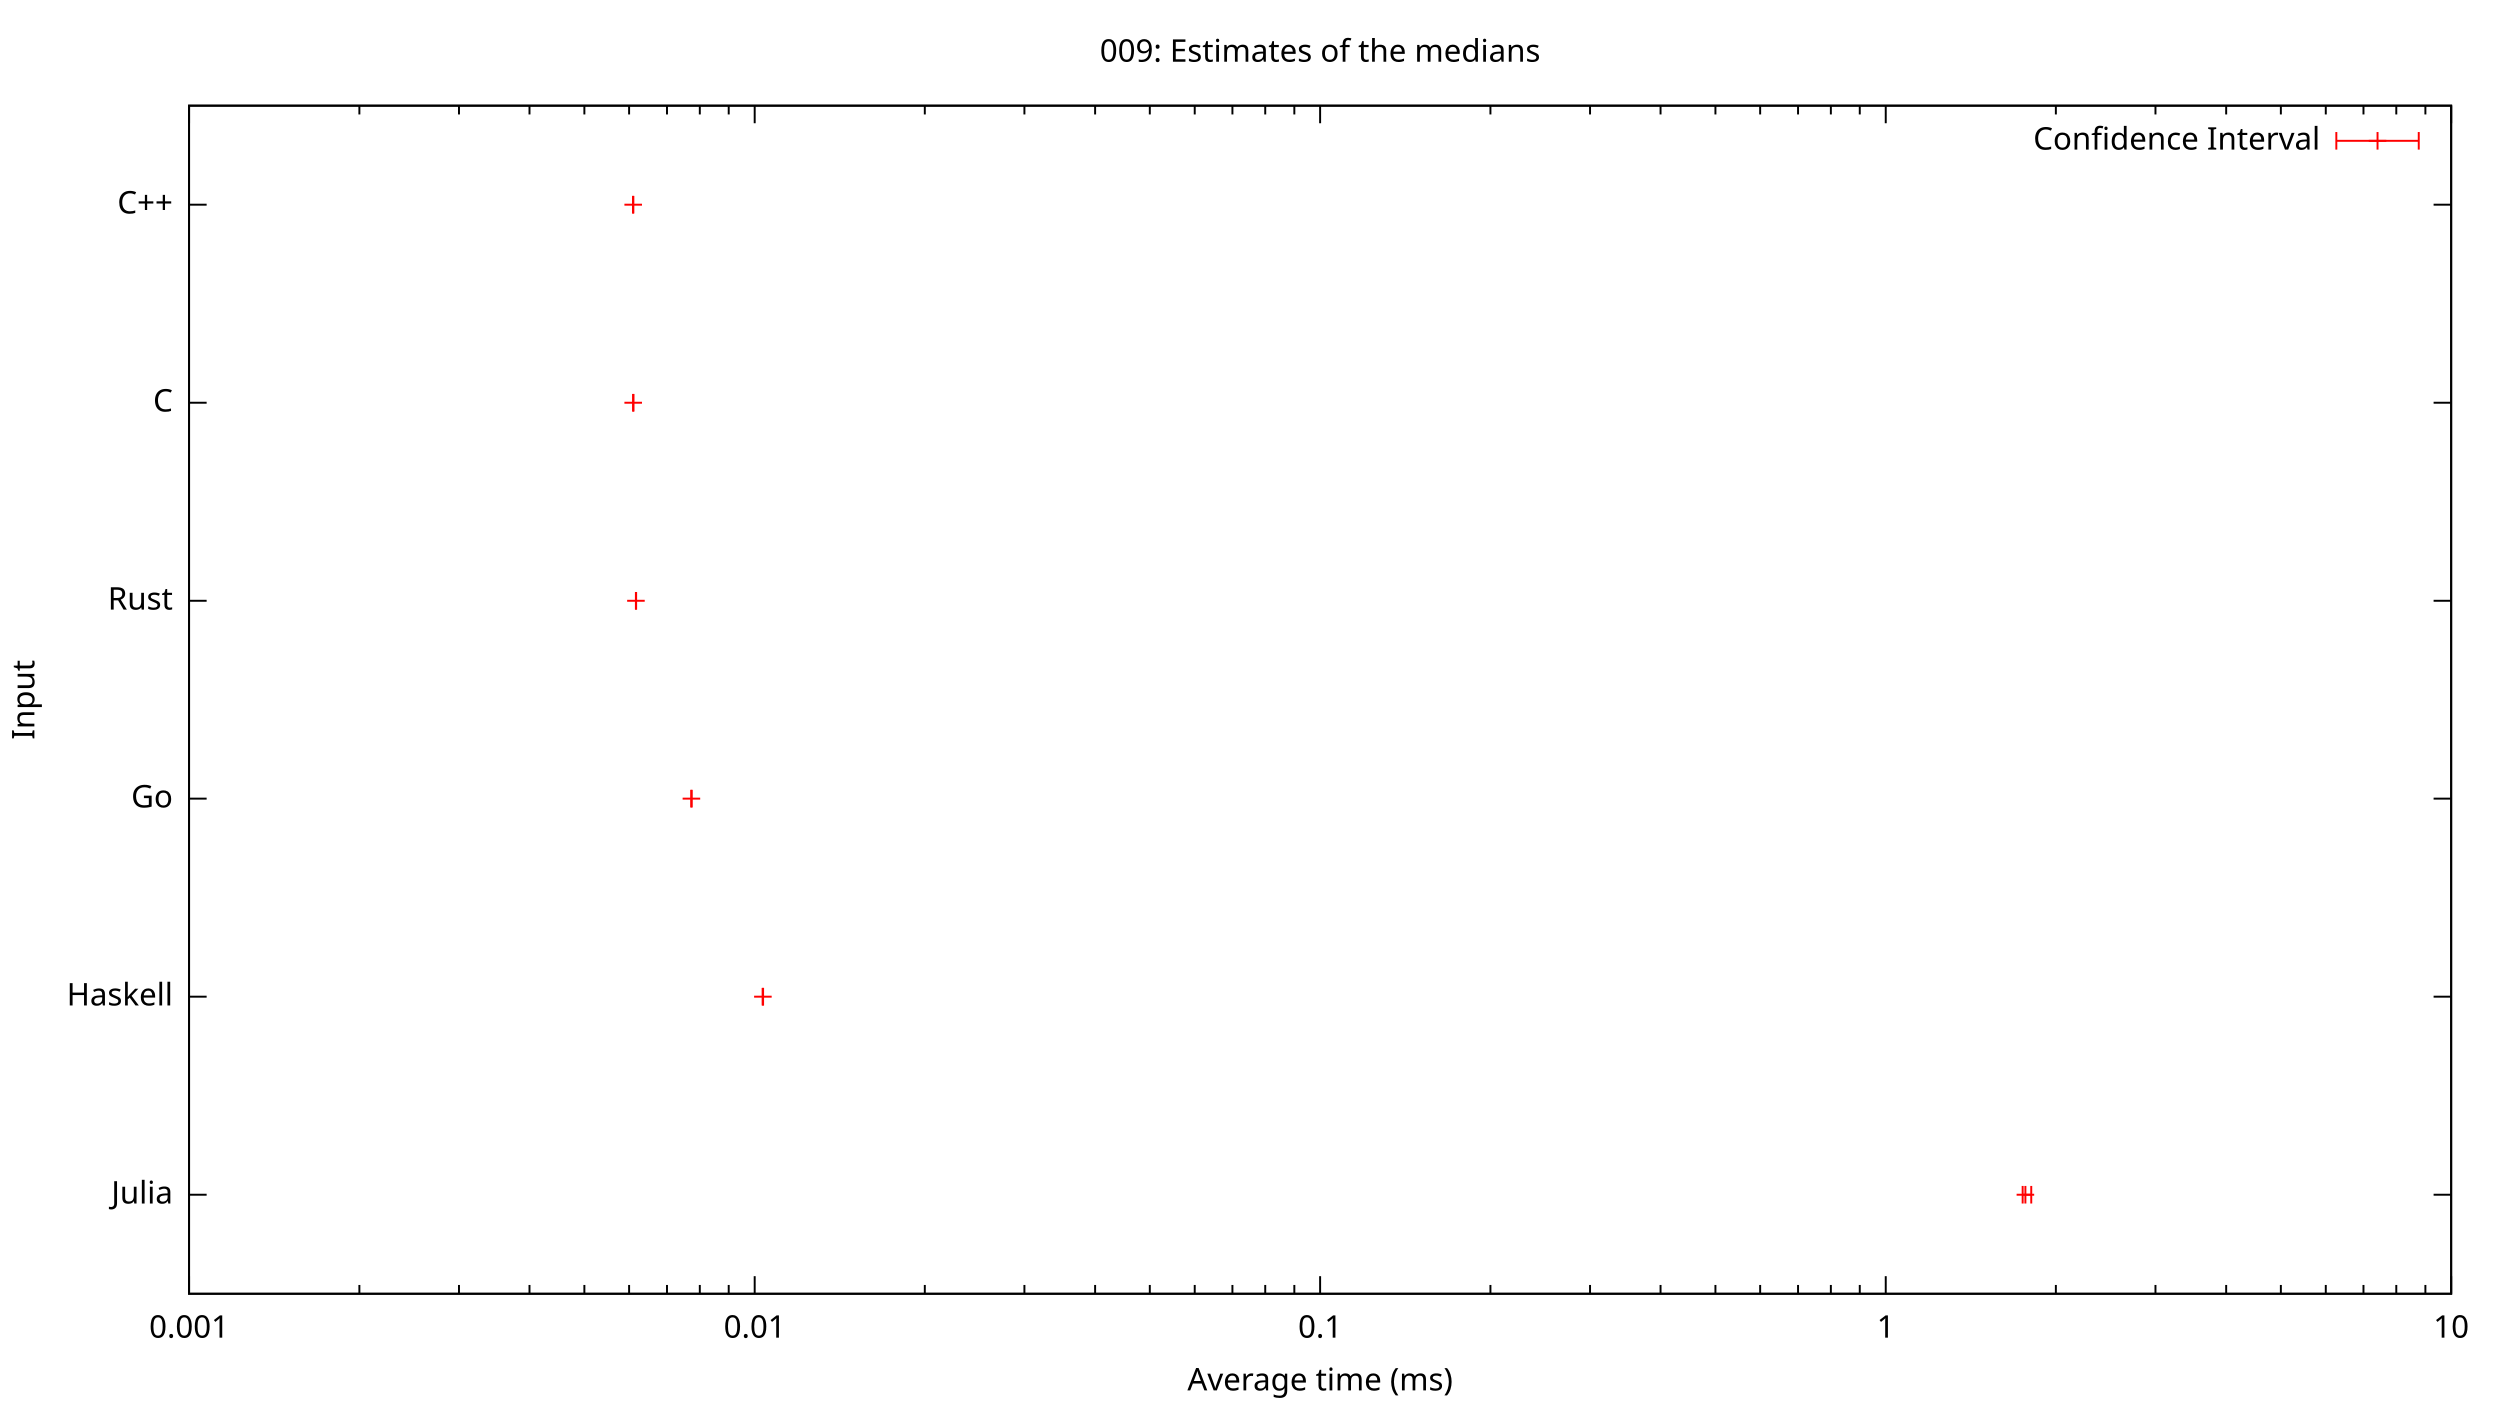
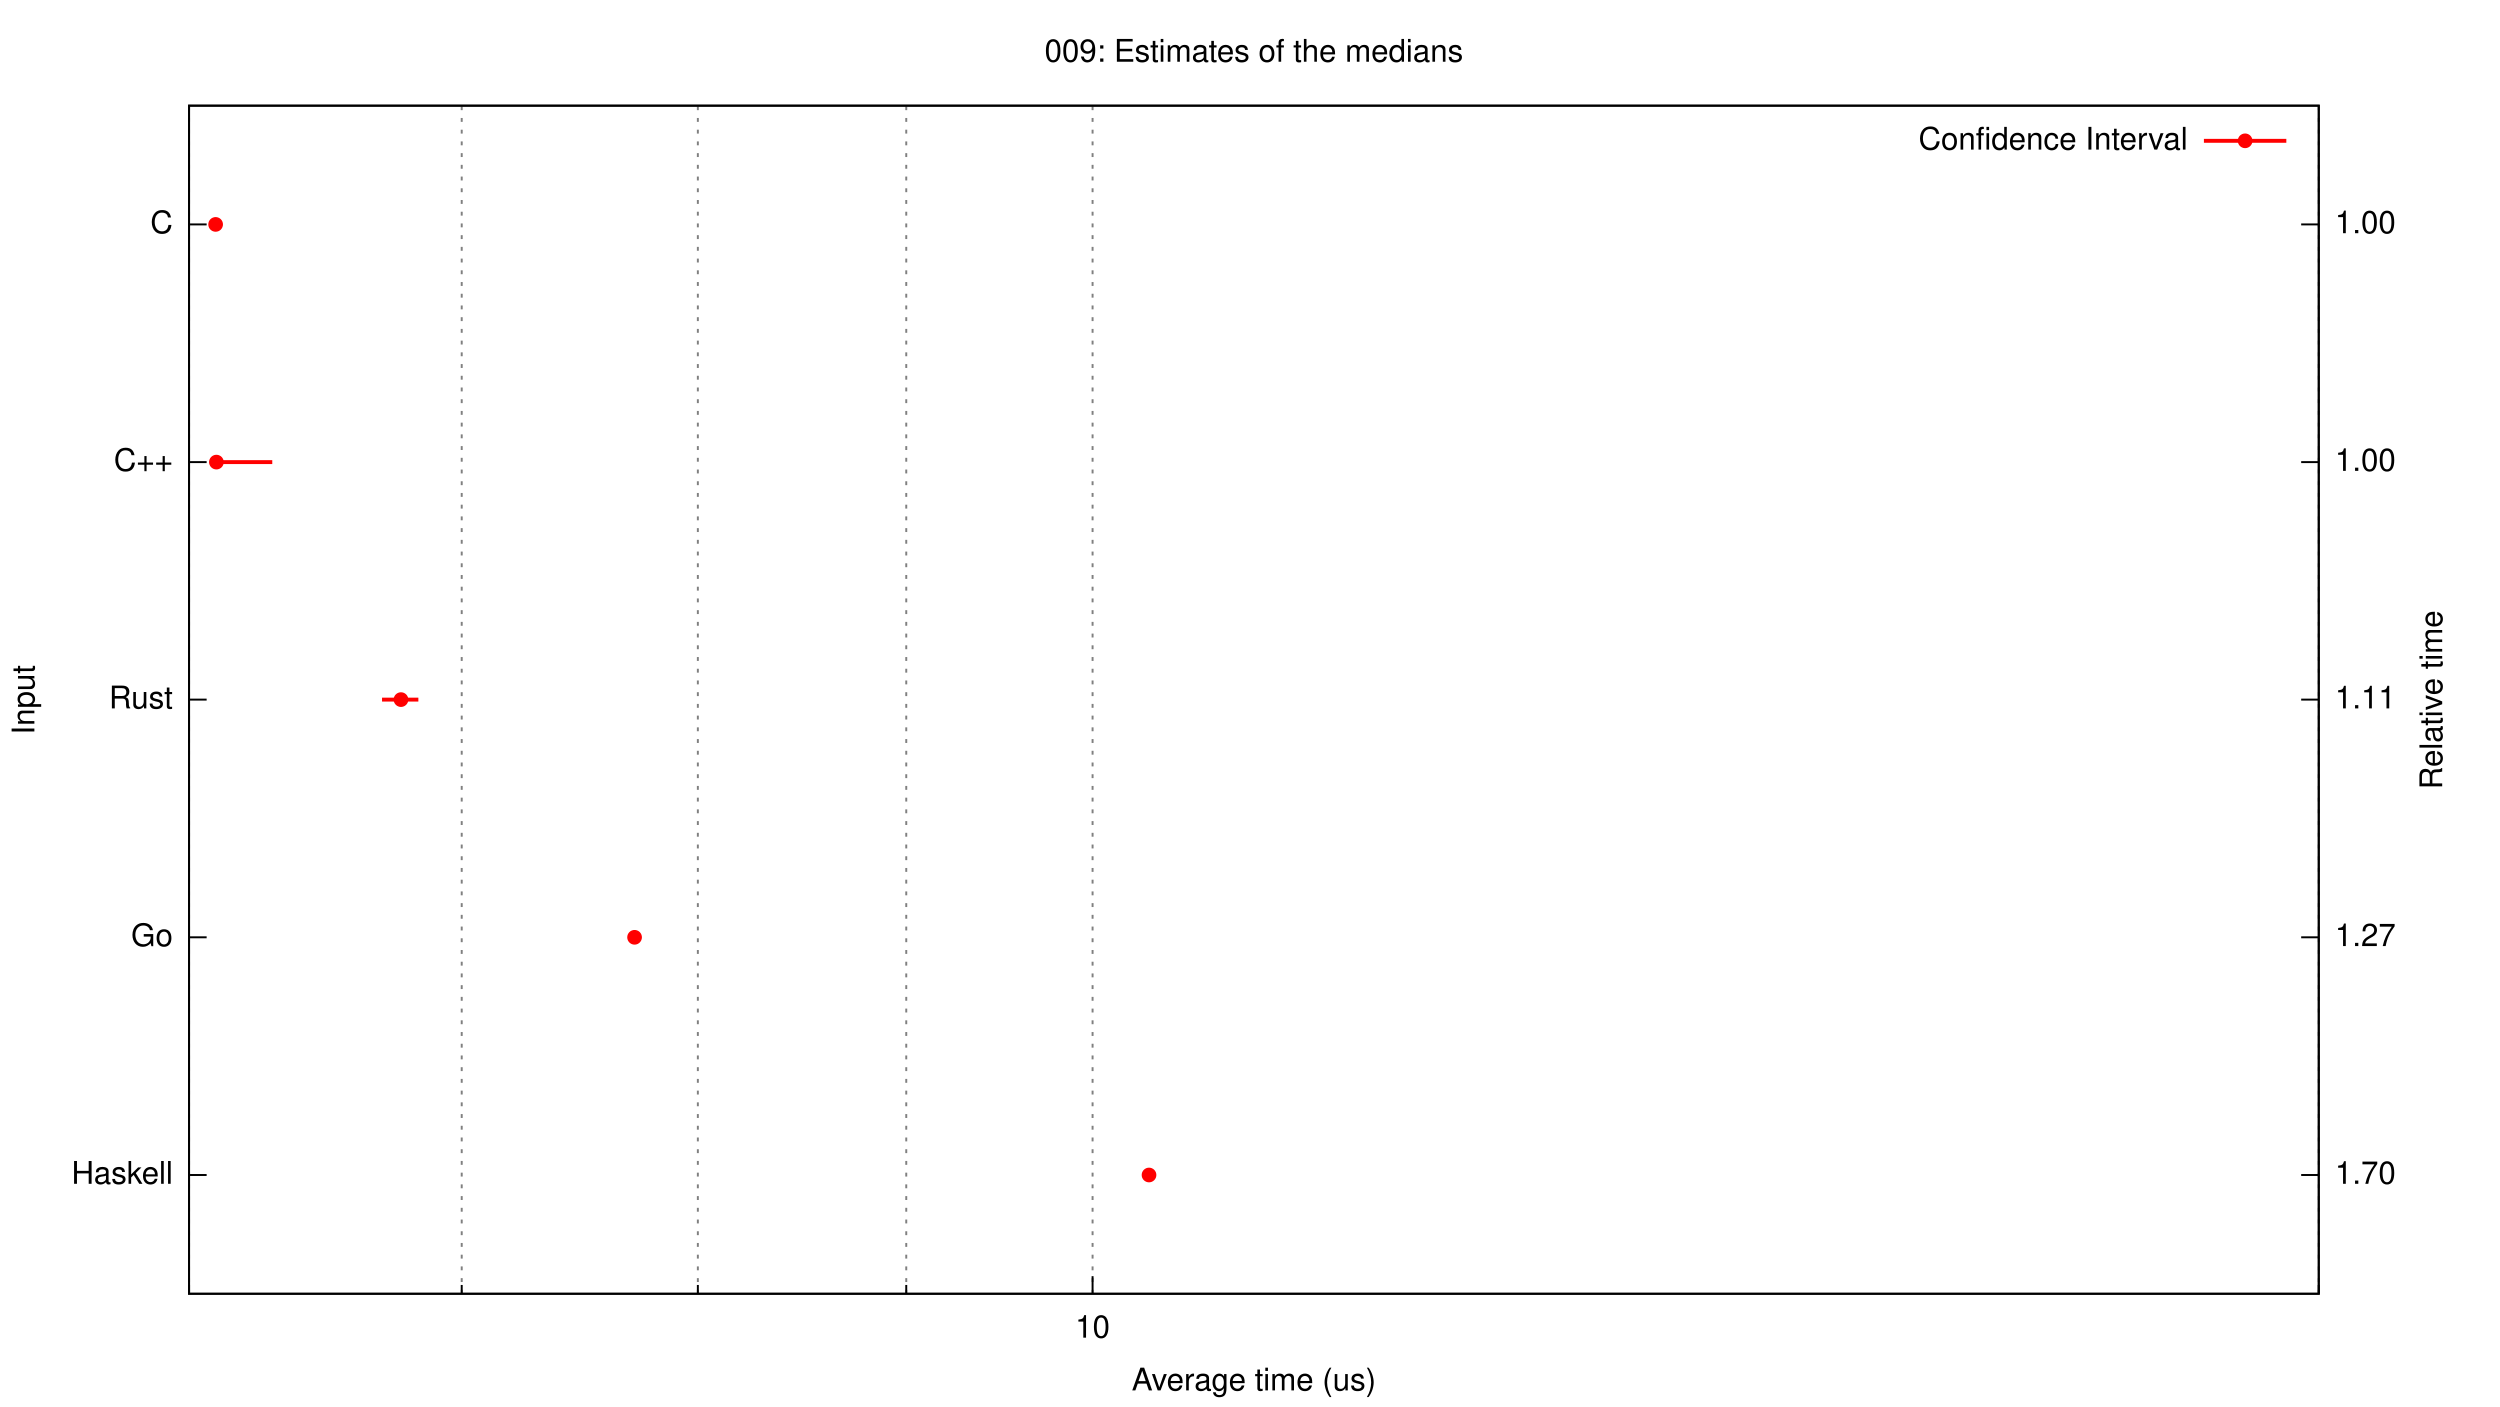
<svg xmlns="http://www.w3.org/2000/svg" xmlns:xlink="http://www.w3.org/1999/xlink" viewBox="0 0 1280 720">
  <g id="gnuplot_canvas">
    <rect x="0" y="0" width="1280" height="720" fill="none" />
    <defs>
      <circle id="gpDot" r="0.5" stroke-width="0.5" />
      <path id="gpPt0" stroke-width="0.222" stroke="currentColor" d="M-1,0 h2 M0,-1 v2" />
      <path id="gpPt1" stroke-width="0.222" stroke="currentColor" d="M-1,-1 L1,1 M1,-1 L-1,1" />
      <path id="gpPt2" stroke-width="0.222" stroke="currentColor" d="M-1,0 L1,0 M0,-1 L0,1 M-1,-1 L1,1 M-1,1 L1,-1" />
      <rect id="gpPt3" stroke-width="0.222" stroke="currentColor" x="-1" y="-1" width="2" height="2" />
      <rect id="gpPt4" stroke-width="0.222" stroke="currentColor" fill="currentColor" x="-1" y="-1" width="2" height="2" />
      <circle id="gpPt5" stroke-width="0.222" stroke="currentColor" cx="0" cy="0" r="1" />
      <use xlink:href="#gpPt5" id="gpPt6" fill="currentColor" stroke="none" />
      <path id="gpPt7" stroke-width="0.222" stroke="currentColor" d="M0,-1.33 L-1.33,0.67 L1.33,0.67 z" />
      <use xlink:href="#gpPt7" id="gpPt8" fill="currentColor" stroke="none" />
      <use xlink:href="#gpPt7" id="gpPt9" stroke="currentColor" transform="rotate(180)" />
      <use xlink:href="#gpPt9" id="gpPt10" fill="currentColor" stroke="none" />
      <use xlink:href="#gpPt3" id="gpPt11" stroke="currentColor" transform="rotate(45)" />
      <use xlink:href="#gpPt11" id="gpPt12" fill="currentColor" stroke="none" />
    </defs>
    <g style="fill:none; color:white; stroke:currentColor; stroke-width:1.00; stroke-linecap:butt; stroke-linejoin:miter">
</g>
    <g style="fill:none; color:black; stroke:currentColor; stroke-width:1.00; stroke-linecap:butt; stroke-linejoin:miter">
-       <path stroke="black" d="M96.8,611.7 L105.8,611.7 M1255.0,611.7 L1246.0,611.7  " />
-       <g transform="translate(88.5,616.2)" style="stroke:none; fill:black; font-family:Fantasque Sans Mono; font-size:12.00pt; text-anchor:end">
-         <text>Julia</text>
-       </g>
-       <path stroke="black" d="M96.8,510.3 L105.8,510.3 M1255.0,510.3 L1246.0,510.3  " />
-       <g transform="translate(88.5,514.8)" style="stroke:none; fill:black; font-family:Fantasque Sans Mono; font-size:12.00pt; text-anchor:end">
+       <path stroke="black" d="M96.8,601.6 L105.8,601.6  " />
+       <g transform="translate(88.5,606.1)" style="stroke:none; fill:black; font-family:Helvetica; font-size:12.00pt; text-anchor:end">
        <text>Haskell</text>
      </g>
-       <path stroke="black" d="M96.8,408.9 L105.8,408.9 M1255.0,408.9 L1246.0,408.9  " />
-       <g transform="translate(88.5,413.4)" style="stroke:none; fill:black; font-family:Fantasque Sans Mono; font-size:12.00pt; text-anchor:end">
+       <path stroke="black" d="M96.8,479.9 L105.8,479.9  " />
+       <g transform="translate(88.5,484.4)" style="stroke:none; fill:black; font-family:Helvetica; font-size:12.00pt; text-anchor:end">
        <text>Go</text>
      </g>
-       <path stroke="black" d="M96.8,307.6 L105.8,307.6 M1255.0,307.6 L1246.0,307.6  " />
-       <g transform="translate(88.5,312.1)" style="stroke:none; fill:black; font-family:Fantasque Sans Mono; font-size:12.00pt; text-anchor:end">
+       <path stroke="black" d="M96.8,358.2 L105.8,358.2  " />
+       <g transform="translate(88.5,362.7)" style="stroke:none; fill:black; font-family:Helvetica; font-size:12.00pt; text-anchor:end">
        <text>Rust</text>
      </g>
-       <path stroke="black" d="M96.8,206.2 L105.8,206.2 M1255.0,206.2 L1246.0,206.2  " />
-       <g transform="translate(88.5,210.7)" style="stroke:none; fill:black; font-family:Fantasque Sans Mono; font-size:12.00pt; text-anchor:end">
+       <path stroke="black" d="M96.8,236.6 L105.8,236.6  " />
+       <g transform="translate(88.5,241.1)" style="stroke:none; fill:black; font-family:Helvetica; font-size:12.00pt; text-anchor:end">
+         <text>C++</text>
+       </g>
+       <path stroke="black" d="M96.8,114.9 L105.8,114.9  " />
+       <g transform="translate(88.5,119.4)" style="stroke:none; fill:black; font-family:Helvetica; font-size:12.00pt; text-anchor:end">
        <text>C</text>
      </g>
-       <path stroke="black" d="M96.8,104.8 L105.8,104.8 M1255.0,104.8 L1246.0,104.8  " />
-       <g transform="translate(88.5,109.3)" style="stroke:none; fill:black; font-family:Fantasque Sans Mono; font-size:12.00pt; text-anchor:end">
-         <text>C++</text>
-       </g>
-       <path stroke="black" d="M96.8,662.4 L96.8,653.4 M96.8,54.1 L96.8,63.1  " />
-       <g transform="translate(96.8,684.9)" style="stroke:none; fill:black; font-family:Fantasque Sans Mono; font-size:12.00pt; text-anchor:middle">
-         <text> 0.001</text>
-       </g>
-       <path stroke="black" d="M184.0,662.4 L184.0,657.9 M184.0,54.1 L184.0,58.6 M235.0,662.4 L235.0,657.9 M235.0,54.1 L235.0,58.6    M271.1,662.4 L271.1,657.9 M271.1,54.1 L271.1,58.6 M299.2,662.4 L299.2,657.9 M299.2,54.1 L299.2,58.6    M322.1,662.4 L322.1,657.9 M322.1,54.1 L322.1,58.6 M341.5,662.4 L341.5,657.9 M341.5,54.1 L341.5,58.6    M358.3,662.4 L358.3,657.9 M358.3,54.1 L358.3,58.6 M373.1,662.4 L373.1,657.9 M373.1,54.1 L373.1,58.6    M386.4,662.4 L386.4,653.4 M386.4,54.1 L386.4,63.1  " />
-       <g transform="translate(386.4,684.9)" style="stroke:none; fill:black; font-family:Fantasque Sans Mono; font-size:12.00pt; text-anchor:middle">
-         <text> 0.01</text>
-       </g>
-       <path stroke="black" d="M473.5,662.4 L473.5,657.9 M473.5,54.1 L473.5,58.6 M524.5,662.4 L524.5,657.9 M524.5,54.1 L524.5,58.6    M560.7,662.4 L560.7,657.9 M560.7,54.1 L560.7,58.6 M588.7,662.4 L588.7,657.9 M588.7,54.1 L588.7,58.6    M611.7,662.4 L611.7,657.9 M611.7,54.1 L611.7,58.6 M631.0,662.4 L631.0,657.9 M631.0,54.1 L631.0,58.6    M647.8,662.4 L647.8,657.9 M647.8,54.1 L647.8,58.6 M662.7,662.4 L662.7,657.9 M662.7,54.1 L662.7,58.6    M675.9,662.4 L675.9,653.4 M675.9,54.1 L675.9,63.1  " />
-       <g transform="translate(675.9,684.9)" style="stroke:none; fill:black; font-family:Fantasque Sans Mono; font-size:12.00pt; text-anchor:middle">
-         <text> 0.1</text>
-       </g>
-       <path stroke="black" d="M763.1,662.4 L763.1,657.9 M763.1,54.1 L763.1,58.6 M814.1,662.4 L814.1,657.9 M814.1,54.1 L814.1,58.6    M850.2,662.4 L850.2,657.9 M850.2,54.1 L850.2,58.6 M878.3,662.4 L878.3,657.9 M878.3,54.1 L878.3,58.6    M901.2,662.4 L901.2,657.9 M901.2,54.1 L901.2,58.6 M920.6,662.4 L920.6,657.9 M920.6,54.1 L920.6,58.6    M937.4,662.4 L937.4,657.9 M937.4,54.1 L937.4,58.6 M952.2,662.4 L952.2,657.9 M952.2,54.1 L952.2,58.6    M965.5,662.4 L965.5,653.4 M965.5,54.1 L965.5,63.1  " />
-       <g transform="translate(965.5,684.9)" style="stroke:none; fill:black; font-family:Fantasque Sans Mono; font-size:12.00pt; text-anchor:middle">
-         <text> 1</text>
-       </g>
-       <path stroke="black" d="M1052.6,662.4 L1052.6,657.9 M1052.6,54.1 L1052.6,58.6 M1103.6,662.4 L1103.6,657.9 M1103.6,54.1 L1103.6,58.6    M1139.8,662.4 L1139.8,657.9 M1139.8,54.1 L1139.8,58.6 M1167.8,662.4 L1167.8,657.9 M1167.8,54.1 L1167.8,58.6    M1190.8,662.4 L1190.8,657.9 M1190.8,54.1 L1190.8,58.6 M1210.1,662.4 L1210.1,657.9 M1210.1,54.1 L1210.1,58.6    M1226.9,662.4 L1226.9,657.9 M1226.9,54.1 L1226.9,58.6 M1241.8,662.4 L1241.8,657.9 M1241.8,54.1 L1241.8,58.6    M1255.0,662.4 L1255.0,653.4 M1255.0,54.1 L1255.0,63.1  " />
-       <g transform="translate(1255.0,684.9)" style="stroke:none; fill:black; font-family:Fantasque Sans Mono; font-size:12.00pt; text-anchor:middle">
+     </g>
+     <g style="fill:none; color:gray; stroke:currentColor; stroke-width:1.00; stroke-linecap:butt; stroke-linejoin:miter">
+       <path stroke="gray" stroke-dasharray=" 2,4" class="gridline" d="M96.8,662.4 L96.8,54.1  " />
+     </g>
+     <g style="fill:none; color:black; stroke:currentColor; stroke-width:1.00; stroke-linecap:butt; stroke-linejoin:miter">
+       <path stroke="black" d="M96.8,662.4 L96.8,657.9  " />
+     </g>
+     <g style="fill:none; color:gray; stroke:currentColor; stroke-width:1.00; stroke-linecap:butt; stroke-linejoin:miter">
+       <path stroke="gray" stroke-dasharray=" 2,4" class="gridline" d="M236.4,662.4 L236.4,54.1  " />
+     </g>
+     <g style="fill:none; color:black; stroke:currentColor; stroke-width:1.00; stroke-linecap:butt; stroke-linejoin:miter">
+       <path stroke="black" d="M236.4,662.4 L236.4,657.9  " />
+     </g>
+     <g style="fill:none; color:gray; stroke:currentColor; stroke-width:1.00; stroke-linecap:butt; stroke-linejoin:miter">
+       <path stroke="gray" stroke-dasharray=" 2,4" class="gridline" d="M357.3,662.4 L357.3,54.1  " />
+     </g>
+     <g style="fill:none; color:black; stroke:currentColor; stroke-width:1.00; stroke-linecap:butt; stroke-linejoin:miter">
+       <path stroke="black" d="M357.3,662.4 L357.3,657.9  " />
+     </g>
+     <g style="fill:none; color:gray; stroke:currentColor; stroke-width:1.00; stroke-linecap:butt; stroke-linejoin:miter">
+       <path stroke="gray" stroke-dasharray=" 2,4" class="gridline" d="M464.0,662.4 L464.0,54.1  " />
+     </g>
+     <g style="fill:none; color:black; stroke:currentColor; stroke-width:1.00; stroke-linecap:butt; stroke-linejoin:miter">
+       <path stroke="black" d="M464.0,662.4 L464.0,657.9  " />
+     </g>
+     <g style="fill:none; color:gray; stroke:currentColor; stroke-width:1.00; stroke-linecap:butt; stroke-linejoin:miter">
+       <path stroke="gray" stroke-dasharray=" 2,4" class="gridline" d="M559.4,662.4 L559.4,54.1  " />
+     </g>
+     <g style="fill:none; color:black; stroke:currentColor; stroke-width:1.00; stroke-linecap:butt; stroke-linejoin:miter">
+       <path stroke="black" d="M559.4,662.4 L559.4,653.4  " />
+       <g transform="translate(559.4,684.9)" style="stroke:none; fill:black; font-family:Helvetica; font-size:12.00pt; text-anchor:middle">
        <text> 10</text>
      </g>
-       <path stroke="black" d="M96.8,54.1 L96.8,662.4 L1255.0,662.4 L1255.0,54.1 L96.8,54.1 Z  " />
-       <g transform="translate(17.6,358.3) rotate(270)" style="stroke:none; fill:black; font-family:Fantasque Sans Mono; font-size:12.00pt; text-anchor:middle">
+     </g>
+     <g style="fill:none; color:gray; stroke:currentColor; stroke-width:1.00; stroke-linecap:butt; stroke-linejoin:miter">
+       <path stroke="gray" stroke-dasharray=" 2,4" class="gridline" d="M1187.2,662.4 L1187.2,54.1  " />
+     </g>
+     <g style="fill:none; color:black; stroke:currentColor; stroke-width:1.00; stroke-linecap:butt; stroke-linejoin:miter">
+       <path stroke="black" d="M1187.2,662.4 L1187.2,657.9 M1187.2,601.6 L1178.2,601.6  " />
+       <g transform="translate(1195.5,606.1)" style="stroke:none; fill:black; font-family:Helvetica; font-size:12.00pt; text-anchor:start">
+         <text>1.70</text>
+       </g>
+       <path stroke="black" d="M1187.2,479.9 L1178.2,479.9  " />
+       <g transform="translate(1195.5,484.4)" style="stroke:none; fill:black; font-family:Helvetica; font-size:12.00pt; text-anchor:start">
+         <text>1.27</text>
+       </g>
+       <path stroke="black" d="M1187.2,358.2 L1178.2,358.2  " />
+       <g transform="translate(1195.5,362.7)" style="stroke:none; fill:black; font-family:Helvetica; font-size:12.00pt; text-anchor:start">
+         <text>1.11</text>
+       </g>
+       <path stroke="black" d="M1187.2,236.6 L1178.2,236.6  " />
+       <g transform="translate(1195.5,241.1)" style="stroke:none; fill:black; font-family:Helvetica; font-size:12.00pt; text-anchor:start">
+         <text>1.00</text>
+       </g>
+       <path stroke="black" d="M1187.2,114.9 L1178.2,114.9  " />
+       <g transform="translate(1195.5,119.4)" style="stroke:none; fill:black; font-family:Helvetica; font-size:12.00pt; text-anchor:start">
+         <text>1.00</text>
+       </g>
+       <path stroke="black" d="M96.8,54.1 L96.8,662.4 L1187.2,662.4 L1187.2,54.1 L96.8,54.1 Z  " />
+       <g transform="translate(17.6,358.3) rotate(270)" style="stroke:none; fill:black; font-family:Helvetica; font-size:12.00pt; text-anchor:middle">
        <text>Input</text>
      </g>
-       <g transform="translate(675.9,711.9)" style="stroke:none; fill:black; font-family:Fantasque Sans Mono; font-size:12.00pt; text-anchor:middle">
-         <text>Average time (ms)</text>
+       <g transform="translate(1250.4,358.3) rotate(270)" style="stroke:none; fill:black; font-family:Helvetica; font-size:12.00pt; text-anchor:middle">
+         <text>Relative time</text>
      </g>
-       <g transform="translate(675.9,31.6)" style="stroke:none; fill:black; font-family:Fantasque Sans Mono; font-size:12.00pt; text-anchor:middle">
+       <g transform="translate(642.0,711.9)" style="stroke:none; fill:black; font-family:Helvetica; font-size:12.00pt; text-anchor:middle">
+         <text>Average time (us)</text>
+       </g>
+       <g transform="translate(642.0,31.6)" style="stroke:none; fill:black; font-family:Helvetica; font-size:12.00pt; text-anchor:middle">
        <text>009: Estimates of the medians</text>
      </g>
    </g>
    <g id="gnuplot_plot_1">
-       <g style="fill:none; color:red; stroke:currentColor; stroke-width:1.00; stroke-linecap:butt; stroke-linejoin:miter">
-         <g transform="translate(1187.9,76.6)" style="stroke:none; fill:black; font-family:Fantasque Sans Mono; font-size:12.00pt; text-anchor:end">
+       <g style="fill:none; color:white; stroke:black; stroke-width:2.00; stroke-linecap:butt; stroke-linejoin:miter">
+ </g>
+       <g style="fill:none; color:red; stroke:currentColor; stroke-width:2.00; stroke-linecap:butt; stroke-linejoin:miter">
+         <g transform="translate(1120.1,76.6)" style="stroke:none; fill:black; font-family:Helvetica; font-size:12.00pt; text-anchor:end">
          <text>Confidence Interval</text>
        </g>
-         <path d="M1196.2,72.1 L1238.4,72.1 M1196.2,67.6 L1196.2,76.6 M1238.4,67.6 L1238.4,76.6 M1035.6,611.7 L1040.0,611.7    M1035.6,616.2 L1035.6,607.2 M1040.0,616.2 L1040.0,607.2 M390.5,510.3 L390.7,510.3 M390.5,514.8 L390.5,505.8    M390.7,514.8 L390.7,505.8 M354.0,408.9 L354.1,408.9 M354.0,413.4 L354.0,404.4 M354.1,413.4 L354.1,404.4    M325.6,307.6 L325.7,307.6 M325.6,312.1 L325.6,303.1 M325.7,312.1 L325.7,303.1 M324.2,206.2 L324.3,206.2    M324.2,210.7 L324.2,201.7 M324.3,210.7 L324.3,201.7 M324.1,104.8 L324.2,104.8 M324.1,109.3 L324.1,100.3    M324.2,109.3 L324.2,100.3  " />
-         <use xlink:href="#gpPt0" transform="translate(1037.0,611.7) scale(4.50)" />
-         <use xlink:href="#gpPt0" transform="translate(390.6,510.3) scale(4.50)" />
-         <use xlink:href="#gpPt0" transform="translate(354.0,408.9) scale(4.50)" />
-         <use xlink:href="#gpPt0" transform="translate(325.6,307.6) scale(4.50)" />
-         <use xlink:href="#gpPt0" transform="translate(324.2,206.2) scale(4.50)" />
-         <use xlink:href="#gpPt0" transform="translate(324.2,104.8) scale(4.50)" />
-         <use xlink:href="#gpPt0" transform="translate(1217.3,72.1) scale(4.50)" />
+         <path d="M1128.4,72.1 L1170.6,72.1 M588.2,601.6 L588.4,601.6 M324.8,479.9 L325.0,479.9 M195.6,358.2 L214.2,358.2    M110.5,236.6 L139.4,236.6 M110.3,114.9 L110.5,114.9  " />
+         <use xlink:href="#gpPt6" transform="translate(588.3,601.6) scale(3.38)" />
+         <use xlink:href="#gpPt6" transform="translate(324.9,479.9) scale(3.38)" />
+         <use xlink:href="#gpPt6" transform="translate(205.3,358.2) scale(3.38)" />
+         <use xlink:href="#gpPt6" transform="translate(110.8,236.6) scale(3.38)" />
+         <use xlink:href="#gpPt6" transform="translate(110.4,114.9) scale(3.38)" />
+         <use xlink:href="#gpPt6" transform="translate(1149.5,72.1) scale(3.38)" />
      </g>
    </g>
+     <g style="fill:none; color:white; stroke:currentColor; stroke-width:1.00; stroke-linecap:butt; stroke-linejoin:miter">
+ </g>
    <g style="fill:none; color:black; stroke:currentColor; stroke-width:1.00; stroke-linecap:butt; stroke-linejoin:miter">
-       <path stroke="black" d="M96.8,54.1 L96.8,662.4 L1255.0,662.4 L1255.0,54.1 L96.8,54.1 Z  " />
+       <path stroke="black" d="M96.8,54.1 L96.8,662.4 L1187.2,662.4 L1187.2,54.1 L96.8,54.1 Z  " />
    </g>
  </g>
</svg>
